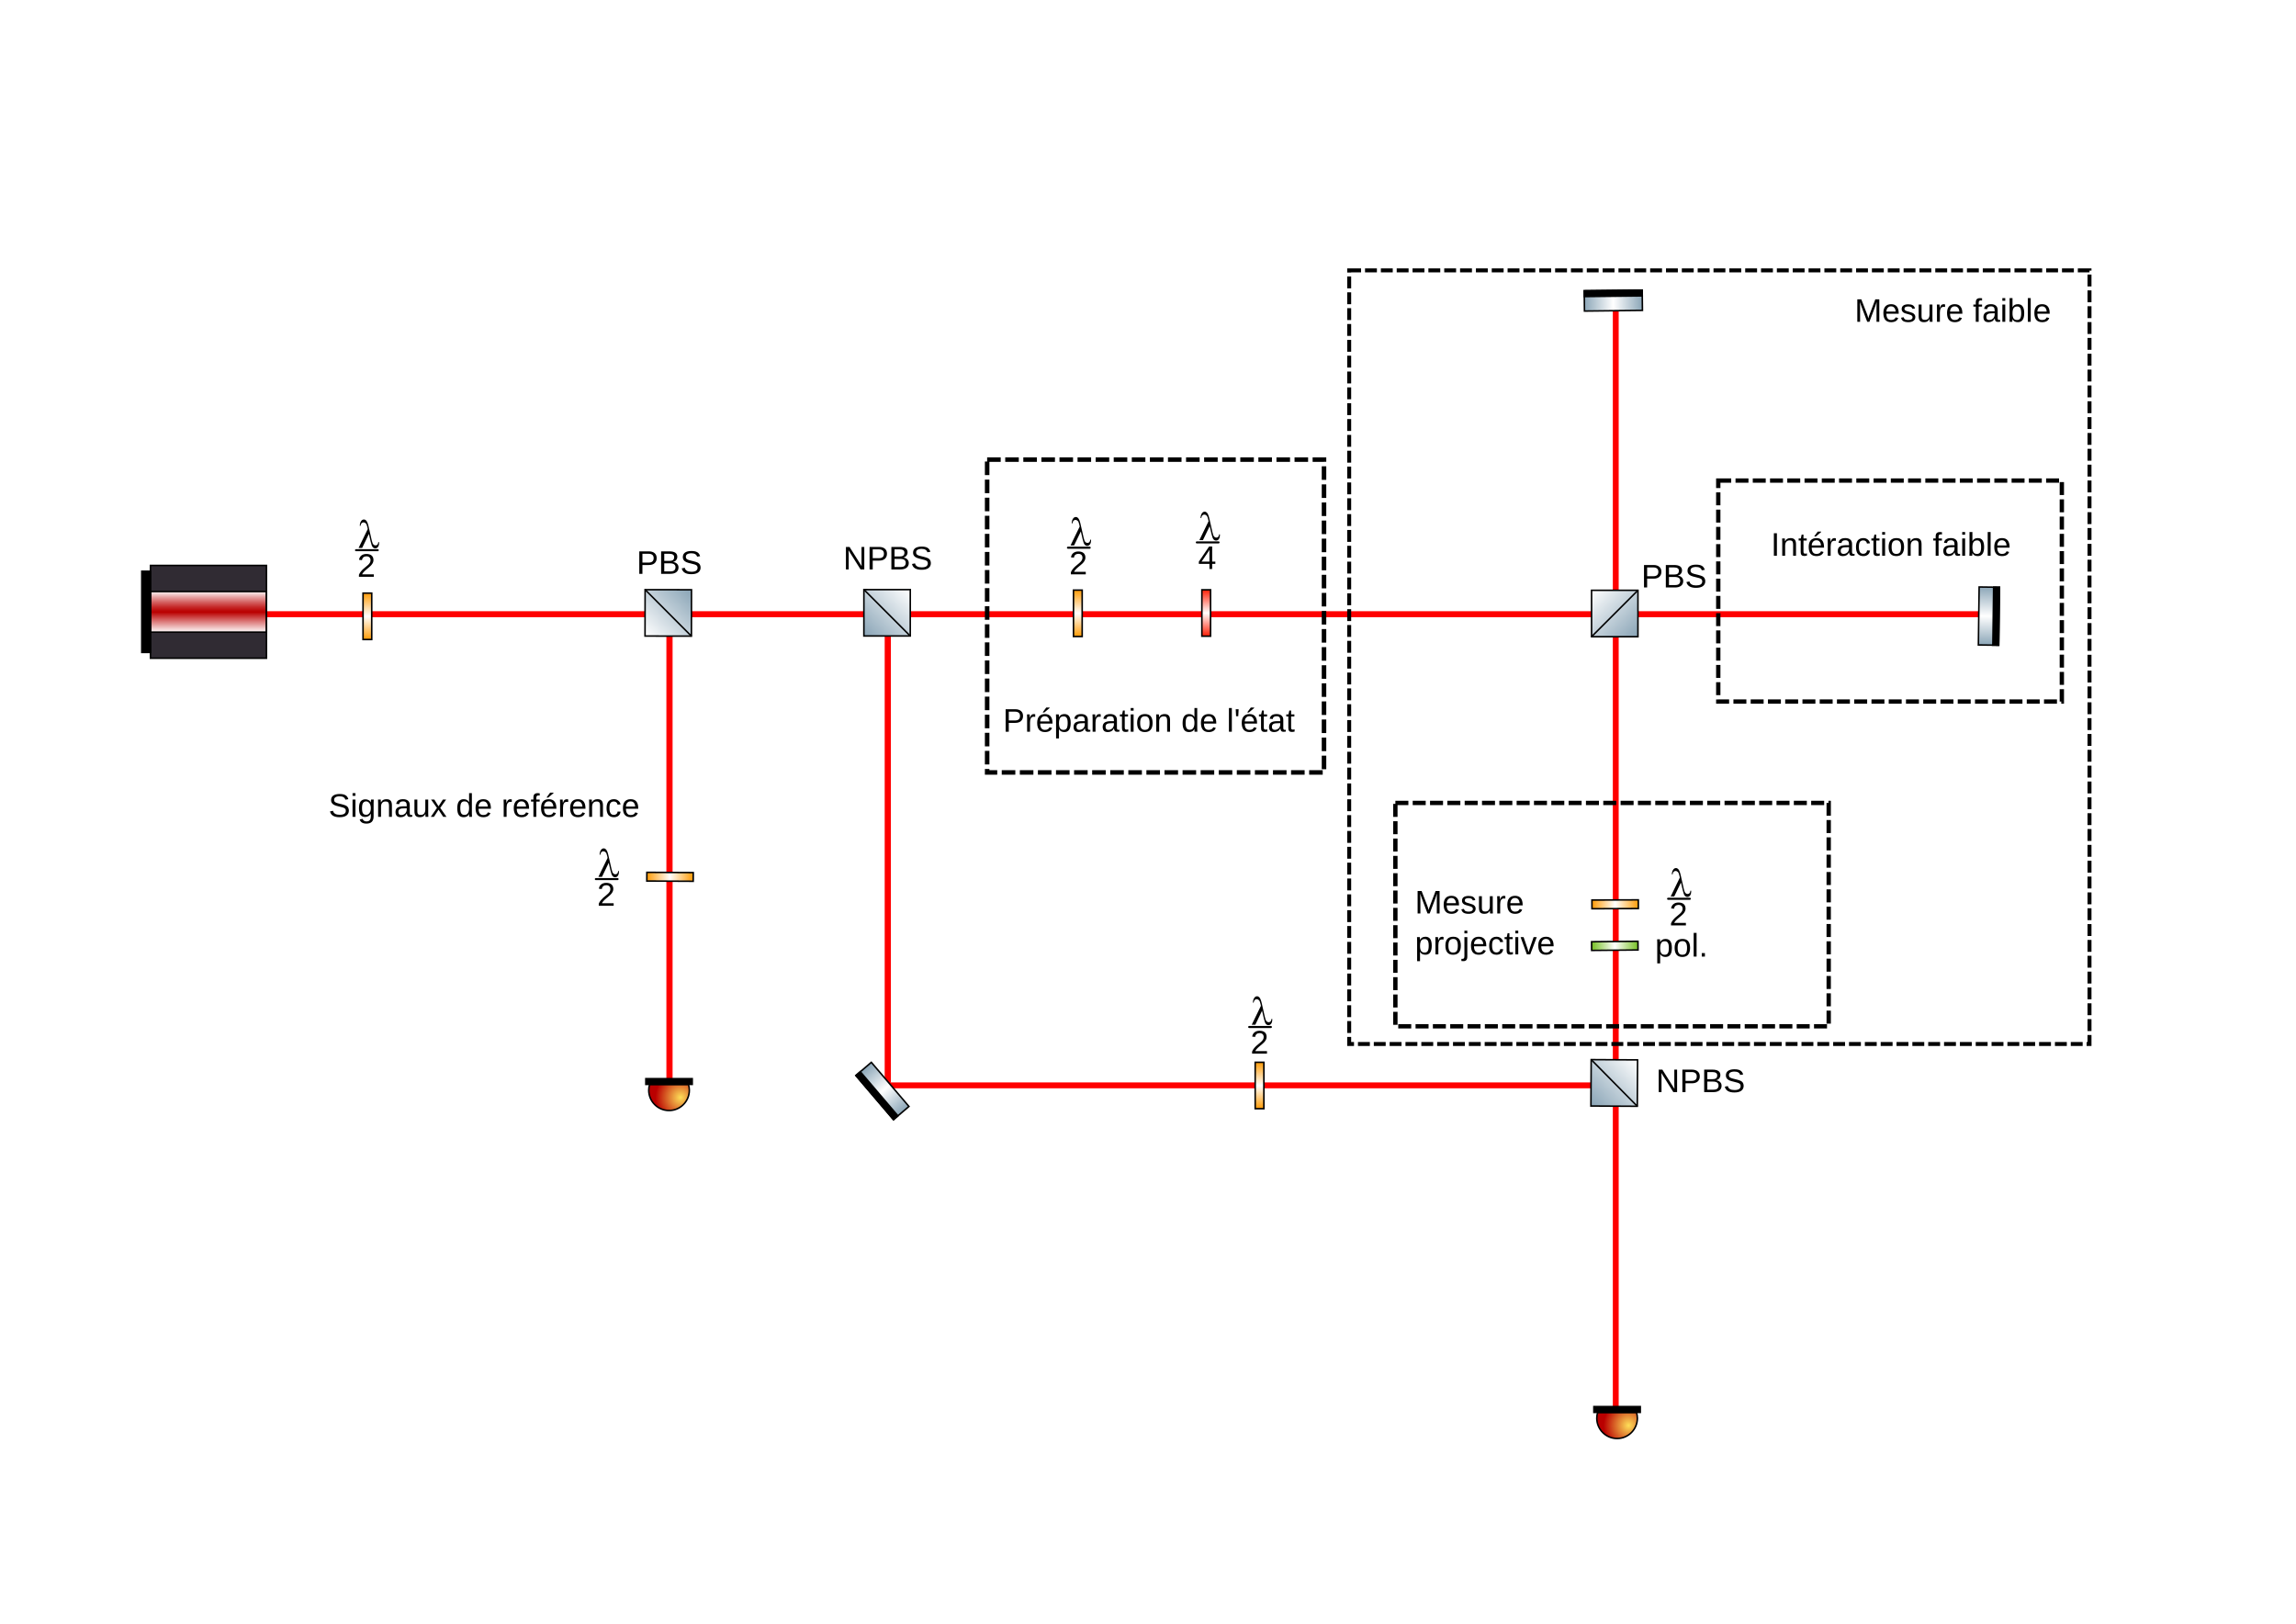
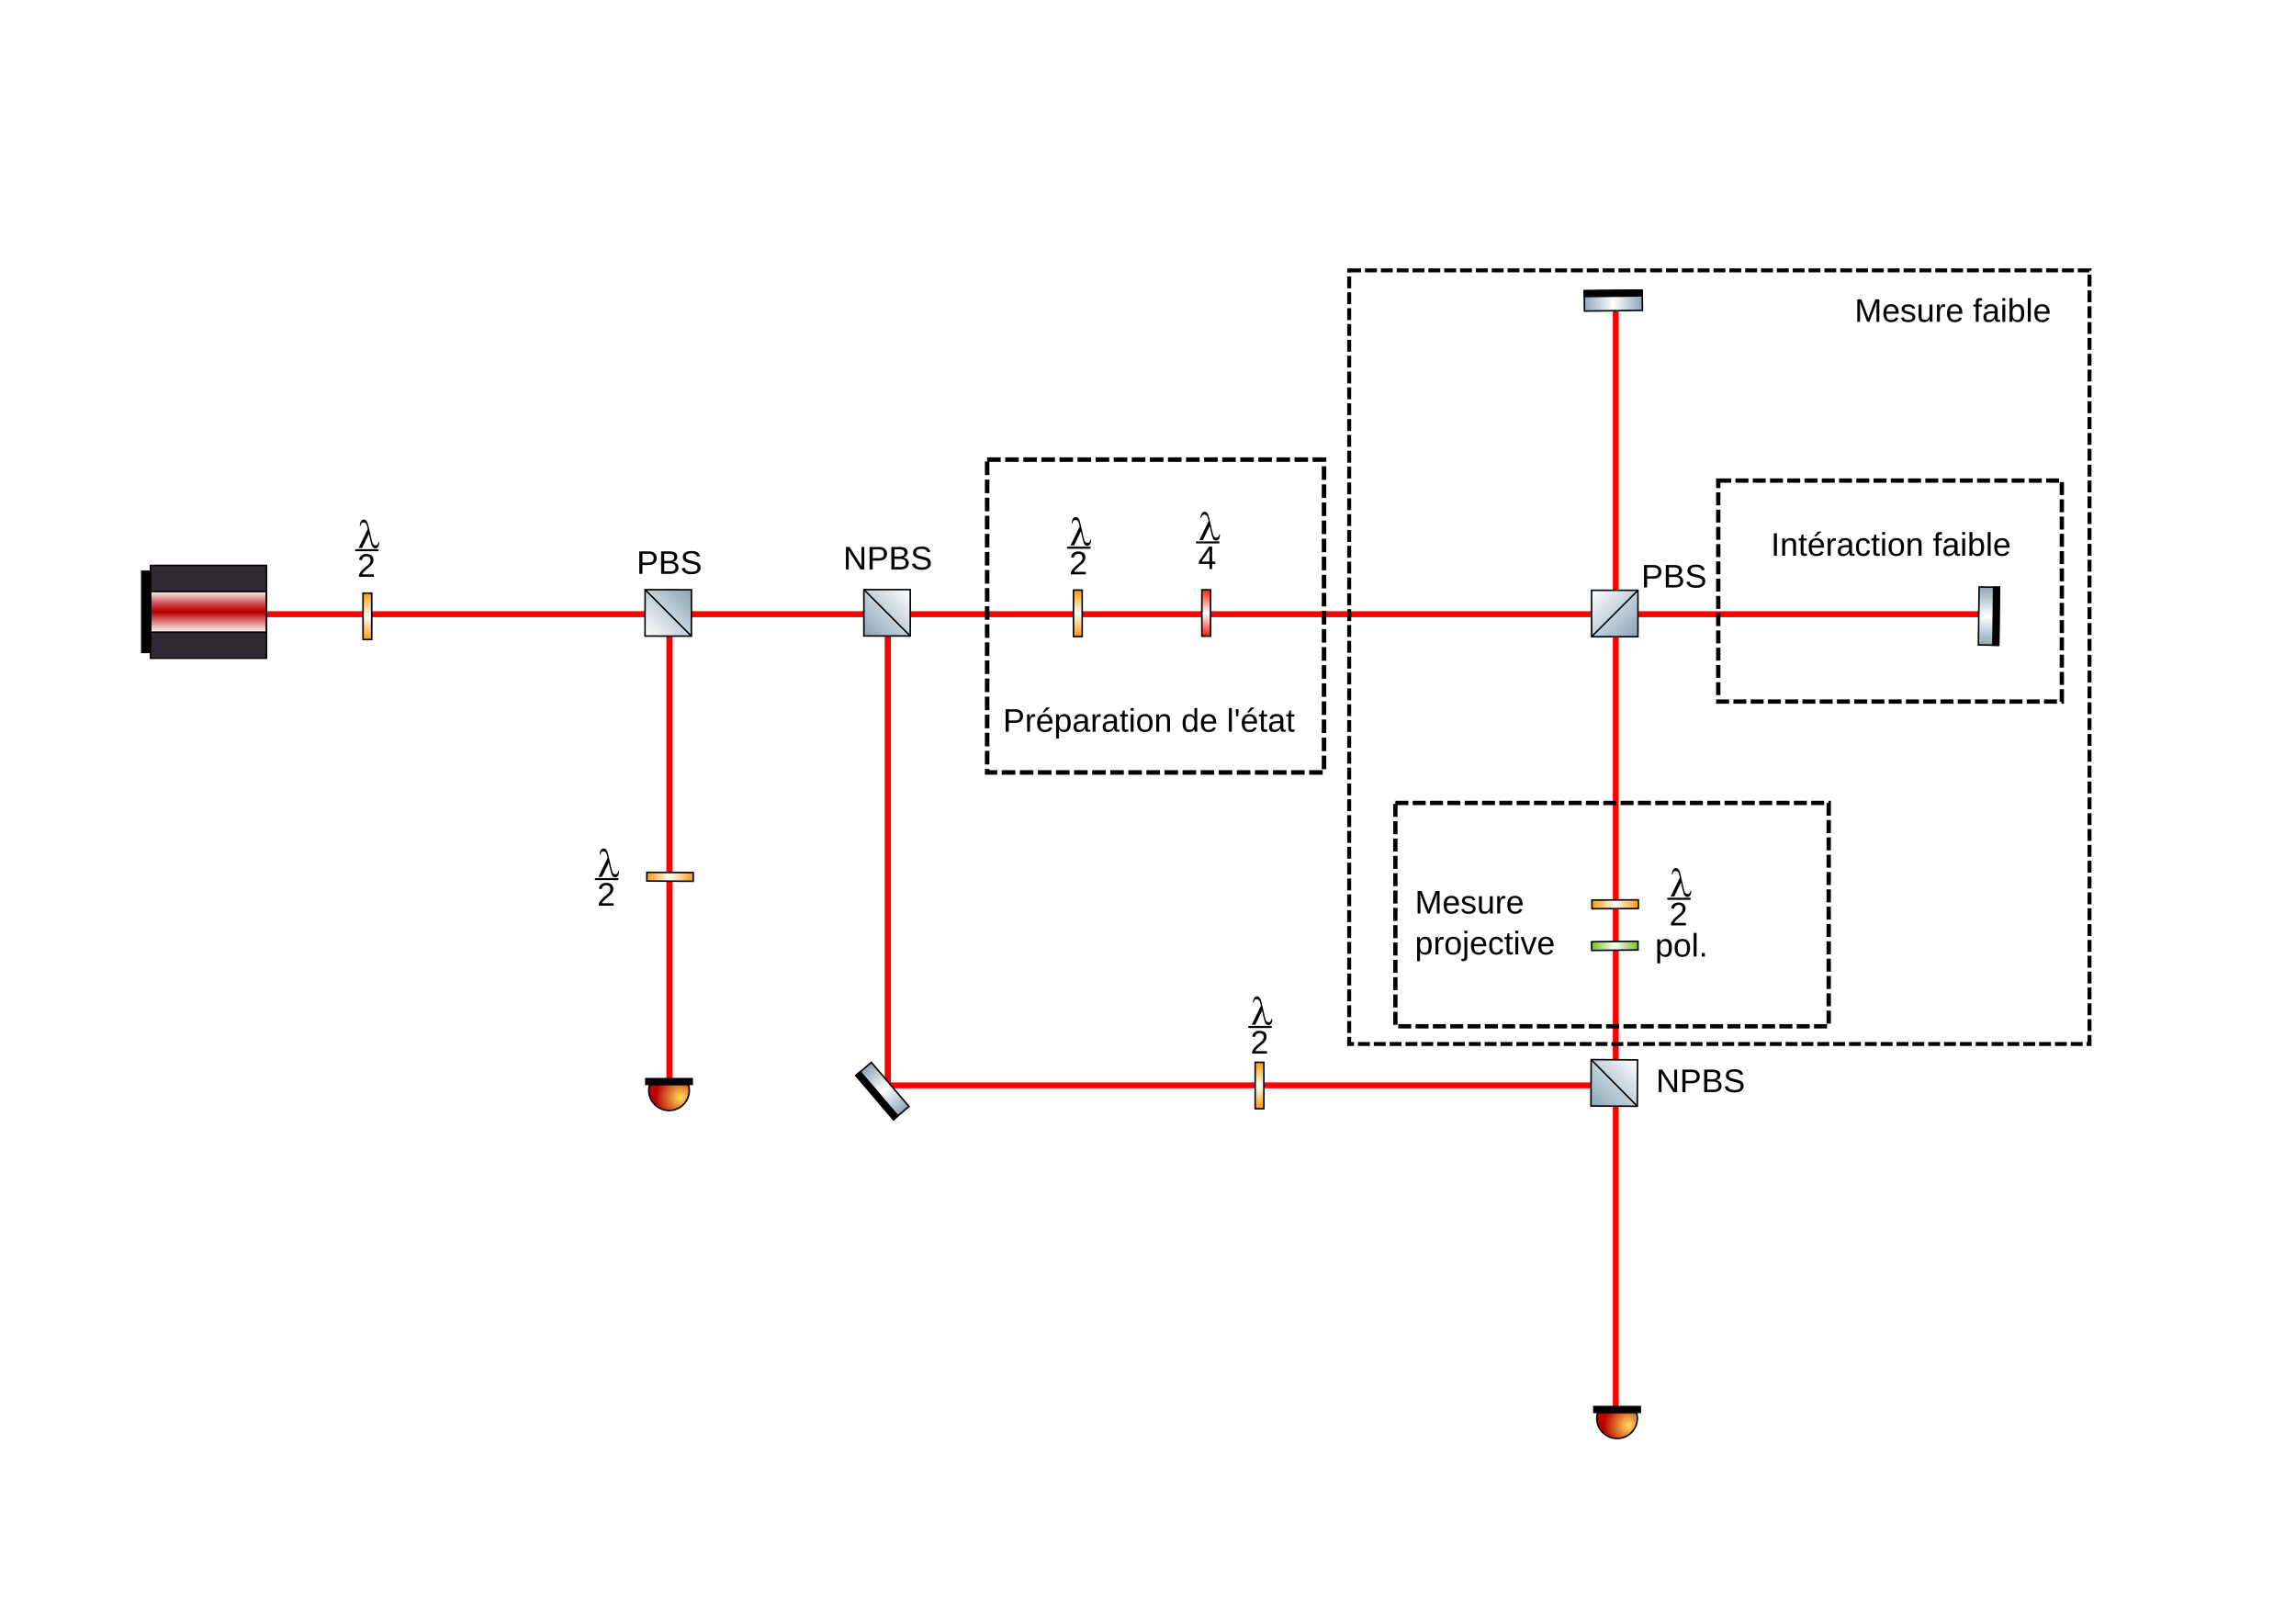
<svg xmlns="http://www.w3.org/2000/svg" xmlns:xlink="http://www.w3.org/1999/xlink" width="297mm" height="210mm" viewBox="0 0 297 210" version="1.1" id="svg1">
  <defs id="defs1">
    <linearGradient xlink:href="#linearGradient5726" id="linearGradient7432" gradientUnits="userSpaceOnUse" gradientTransform="matrix(0.8,0,0,0.8,-34.8284,-61.1108)" x1="43.535" y1="118.073" x2="43.535" y2="92.333" />
    <linearGradient y2="13.131" x2="28.722" y1="32.973" x1="28.722" gradientUnits="userSpaceOnUse" id="linearGradient5726">
      <stop id="stop5690" style="stop-color:#FFFFFF" offset="0" />
      <stop id="stop5692" style="stop-color:#FEFCFC" offset="0.005" />
      <stop id="stop5694" style="stop-color:#E6A4A4" offset="0.15" />
      <stop id="stop5696" style="stop-color:#D35E5E" offset="0.277" />
      <stop id="stop5698" style="stop-color:#C62B2B" offset="0.382" />
      <stop id="stop5700" style="stop-color:#BD0C0C" offset="0.462" />
      <stop id="stop5702" style="stop-color:#BA0000" offset="0.506" />
      <stop id="stop5704" style="stop-color:#D86E6E" offset="0.708" />
      <stop id="stop5706" style="stop-color:#F4D6D6" offset="0.91" />
      <stop id="stop5708" style="stop-color:#FFFFFF" offset="1" />
    </linearGradient>
    <linearGradient xlink:href="#linearGradient4118" id="linearGradient7592" gradientUnits="userSpaceOnUse" gradientTransform="matrix(0.8,0,0,0.8,-34.8284,-61.1108)" x1="43.535" y1="105.674" x2="43.535" y2="76.388" />
    <linearGradient gradientTransform="matrix(0.35,0,0,1,-119.1455,-14.3086)" y2="14.684" x2="347.558" y1="37.361" x1="347.558" gradientUnits="userSpaceOnUse" id="linearGradient4118">
      <stop id="stop4103" style="stop-color:#FF9900" offset="0.006" />
      <stop id="stop4105" style="stop-color:#FFFFFF" offset="0.5" />
      <stop id="stop4107" style="stop-color:#FF9900" offset="1" />
    </linearGradient>
    <linearGradient xlink:href="#linearGradient4118" id="linearGradient2" gradientUnits="userSpaceOnUse" gradientTransform="matrix(0.8,0,0,0.8,-34.8284,-61.1108)" x1="43.535" y1="105.674" x2="43.535" y2="76.388" />
    <linearGradient xlink:href="#XMLID_2_" id="linearGradient7448" gradientUnits="userSpaceOnUse" gradientTransform="matrix(0.8,0,0,0.8,-34.8284,-61.1108)" x1="44.004" y1="105.202" x2="72.35" y2="76.856" />
    <linearGradient gradientTransform="matrix(0.8,0,0,0.8,-34.8284,-61.1108)" y2="76.856" x2="72.35" y1="105.202" x1="44.004" gradientUnits="userSpaceOnUse" id="XMLID_2_">
      <stop id="stop3163" style="stop-color:#FFFFFF" offset="0" />
      <stop id="stop3165" style="stop-color:#89A4B6" offset="1" />
    </linearGradient>
    <linearGradient xlink:href="#linearGradient3818" id="linearGradient7474" gradientUnits="userSpaceOnUse" gradientTransform="matrix(0.8,0,0,0.8,-34.8284,-61.1108)" x1="43.535" y1="112.758" x2="43.535" y2="76.388" />
    <linearGradient gradientTransform="matrix(0.35,0,0,1,-117.1952,-14.3086)" y2="14.683" x2="350.087" y1="43.03" x1="350.087" gradientUnits="userSpaceOnUse" id="linearGradient3818">
      <stop id="stop3800" style="stop-color:#89A4B6" offset="0.006" />
      <stop id="stop3802" style="stop-color:#FFFFFF" offset="0.5" />
      <stop id="stop3804" style="stop-color:#89A4B6" offset="1" />
    </linearGradient>
    <linearGradient xlink:href="#linearGradient3818" id="linearGradient7474-3" gradientUnits="userSpaceOnUse" gradientTransform="matrix(0.8,0,0,0.8,-34.8284,-61.1108)" x1="43.535" y1="112.758" x2="43.535" y2="76.388" />
    <linearGradient xlink:href="#linearGradient4089" id="linearGradient7606" gradientUnits="userSpaceOnUse" gradientTransform="matrix(0.8,0,0,0.8,-34.8284,-61.1108)" x1="43.535" y1="105.674" x2="43.535" y2="76.388" />
    <linearGradient y2="0.375" x2="2.501" y1="23.053" x1="2.501" gradientUnits="userSpaceOnUse" id="linearGradient4089">
      <stop id="stop4074" style="stop-color:#FF1A00" offset="0.006" />
      <stop id="stop4076" style="stop-color:#FFFFFF" offset="0.5" />
      <stop id="stop4078" style="stop-color:#FF1A00" offset="1" />
    </linearGradient>
    <radialGradient xlink:href="#radialGradient5264" id="radialGradient7546" gradientUnits="userSpaceOnUse" gradientTransform="matrix(2.712285,-4.933168e-8,1.318884e-7,2.65854,-16.41568,-15.83199)" cx="9.587" cy="8.245" fx="9.587" fy="8.245" r="6.753" />
    <radialGradient gradientUnits="userSpaceOnUse" fy="7.461" fx="8.879" r="17.067" cy="7.461" cx="8.879" id="radialGradient5264">
      <stop id="stop5248" style="stop-color:#FEDE58" offset="0" />
      <stop id="stop5250" style="stop-color:#BA0000" offset="0.685" />
    </radialGradient>
    <linearGradient xlink:href="#linearGradient4060" id="linearGradient4066" gradientUnits="userSpaceOnUse" gradientTransform="matrix(0.8,0,0,0.8,-34.8284,-61.1108)" x1="43.535" y1="105.674" x2="43.535" y2="76.388" />
    <linearGradient y2="0.375" x2="2.5" y1="23.053" x1="2.5" gradientUnits="userSpaceOnUse" id="linearGradient4060">
      <stop id="stop4045" style="stop-color:#73BE1E" offset="0.006" />
      <stop id="stop4047" style="stop-color:#FFFFFF" offset="0.5" />
      <stop id="stop4049" style="stop-color:#73BE1E" offset="1" />
    </linearGradient>
    <linearGradient xlink:href="#linearGradient4118" id="linearGradient7" gradientUnits="userSpaceOnUse" gradientTransform="matrix(0.8,0,0,0.8,-34.8284,-61.1108)" x1="43.535" y1="105.674" x2="43.535" y2="76.388" />
    <linearGradient xlink:href="#XMLID_2_" id="linearGradient14" gradientUnits="userSpaceOnUse" gradientTransform="matrix(0.8,0,0,0.8,-34.8284,-61.1108)" x1="44.004" y1="105.202" x2="72.35" y2="76.856" />
    <radialGradient xlink:href="#radialGradient5264-5" id="radialGradient7546-1" gradientUnits="userSpaceOnUse" gradientTransform="matrix(2.712285,-4.933168e-8,1.318884e-7,2.65854,-16.41568,-15.83199)" cx="9.587" cy="8.245" fx="9.587" fy="8.245" r="6.753" />
    <radialGradient gradientUnits="userSpaceOnUse" fy="7.461" fx="8.879" r="17.067" cy="7.461" cx="8.879" id="radialGradient5264-5">
      <stop id="stop5248-9" style="stop-color:#FEDE58" offset="0" />
      <stop id="stop5250-8" style="stop-color:#BA0000" offset="0.685" />
    </radialGradient>
    <linearGradient xlink:href="#linearGradient4118" id="linearGradient16" gradientUnits="userSpaceOnUse" gradientTransform="matrix(0.8,0,0,0.8,-34.8284,-61.1108)" x1="43.535" y1="105.674" x2="43.535" y2="76.388" />
    <linearGradient xlink:href="#XMLID_2_" id="linearGradient5" gradientUnits="userSpaceOnUse" gradientTransform="matrix(0.8,0,0,0.8,-34.8284,-61.1108)" x1="44.004" y1="105.202" x2="72.35" y2="76.856" />
    <linearGradient xlink:href="#linearGradient3818" id="linearGradient9" gradientUnits="userSpaceOnUse" gradientTransform="matrix(0.8,0,0,0.8,-34.8284,-61.1108)" x1="43.535" y1="112.758" x2="43.535" y2="76.388" />
    <linearGradient xlink:href="#XMLID_2_" id="linearGradient11" gradientUnits="userSpaceOnUse" gradientTransform="matrix(0.8,0,0,0.8,-34.8284,-61.1108)" x1="44.004" y1="105.202" x2="72.35" y2="76.856" />
    <linearGradient xlink:href="#linearGradient4118" id="linearGradient17" gradientUnits="userSpaceOnUse" gradientTransform="matrix(0.8,0,0,0.8,-34.8284,-61.1108)" x1="43.535" y1="105.674" x2="43.535" y2="76.388" />
  </defs>
  <g id="layer1">
    <path style="display:inline;fill:none;stroke:#ff0000;stroke-width:0.77;stroke-linecap:round;stroke-linejoin:miter;stroke-miterlimit:4;stroke-dasharray:none;stroke-opacity:1;enable-background:new" d="M 30.872,79.438 H 256.076" id="path7450" />
    <path style="display:inline;fill:none;stroke:#ff0000;stroke-width:0.764;stroke-linecap:round;stroke-linejoin:miter;stroke-miterlimit:4;stroke-dasharray:none;stroke-opacity:1;enable-background:new" d="m 113.871,140.374 h 94.518" id="path7450-2" />
    <path style="display:inline;fill:none;stroke:#ff0000;stroke-width:0.758;stroke-linecap:round;stroke-linejoin:miter;stroke-miterlimit:4;stroke-dasharray:none;stroke-opacity:1;enable-background:new" d="M 209.007,39.787 V 183.002" id="path7454" />
    <path style="display:inline;fill:none;stroke:#ff0000;stroke-width:0.801;stroke-linecap:round;stroke-linejoin:miter;stroke-miterlimit:4;stroke-dasharray:none;stroke-opacity:1;enable-background:new" d="m 86.602,77.986 v 62.409" id="path7454-9" />
    <path style="display:inline;fill:none;stroke:#ff0000;stroke-width:0.801;stroke-linecap:round;stroke-linejoin:miter;stroke-miterlimit:4;stroke-dasharray:none;stroke-opacity:1;enable-background:new" d="m 114.84,77.45 v 62.409" id="path7454-9-2" />
    <g style="display:inline;enable-background:new" id="g7396" transform="matrix(-0.2645833,0,0,-0.2645833,34.56624,85.23047)">
      <g id="g7398">
        <rect id="rect7400" height="12.756" width="56.693" y="0.375" x="0.375" style="fill:#302b33" />
        <rect id="rect7402" height="12.756" width="56.693" y="32.973" x="0.375" style="fill:#302b33" />
        <linearGradient y2="13.131" x2="28.722" y1="32.973" x1="28.722" gradientUnits="userSpaceOnUse" id="linearGradient7404">
          <stop id="stop7406" style="stop-color:#FFFFFF" offset="0" />
          <stop id="stop7408" style="stop-color:#FEFCFC" offset="0.005" />
          <stop id="stop7410" style="stop-color:#E6A4A4" offset="0.15" />
          <stop id="stop7412" style="stop-color:#D35E5E" offset="0.277" />
          <stop id="stop7414" style="stop-color:#C62B2B" offset="0.382" />
          <stop id="stop7416" style="stop-color:#BD0C0C" offset="0.462" />
          <stop id="stop7418" style="stop-color:#BA0000" offset="0.506" />
          <stop id="stop7420" style="stop-color:#D86E6E" offset="0.708" />
          <stop id="stop7422" style="stop-color:#F4D6D6" offset="0.91" />
          <stop id="stop7424" style="stop-color:#FFFFFF" offset="1" />
        </linearGradient>
        <rect id="rect7426" height="19.842" width="56.693" y="13.131" x="0.375" style="fill:url(#linearGradient7432);fill-opacity:1;stroke:#000000;stroke-width:0.75" />
        <rect id="rect7428" height="39.686" width="4.252" y="3.209" x="57.068" style="stroke:#000000;stroke-width:0.75" />
        <rect id="rect7430" height="45.354" width="56.693" y="0.375" x="0.375" style="fill:none;stroke:#000000;stroke-width:0.75" />
      </g>
    </g>
    <g style="display:inline;enable-background:new" id="g7580" transform="matrix(0.2645833,0,0,0.2645833,46.86148,76.61095)">
      <linearGradient gradientTransform="matrix(0.35,0,0,1,-119.1455,-14.3086)" y2="14.684" x2="347.558" y1="37.361" x1="347.558" gradientUnits="userSpaceOnUse" id="linearGradient7582">
        <stop id="stop7584" style="stop-color:#FF9900" offset="0.006" />
        <stop id="stop7586" style="stop-color:#FFFFFF" offset="0.5" />
        <stop id="stop7588" style="stop-color:#FF9900" offset="1" />
      </linearGradient>
      <rect id="rect7590" height="22.678" width="4.25" y="0.375" x="0.375" style="fill:url(#linearGradient7592);fill-opacity:1;stroke:#000000;stroke-width:0.75" />
    </g>
    <g style="display:inline;enable-background:new" id="g7580-9" transform="matrix(0.2645833,0,0,0.2645833,138.7622,76.22181)">
      <linearGradient gradientTransform="matrix(0.35,0,0,1,-119.1455,-14.3086)" y2="14.684" x2="347.558" y1="37.361" x1="347.558" gradientUnits="userSpaceOnUse" id="linearGradient1">
        <stop id="stop7584-7" style="stop-color:#FF9900" offset="0.006" />
        <stop id="stop7586-0" style="stop-color:#FFFFFF" offset="0.5" />
        <stop id="stop7588-3" style="stop-color:#FF9900" offset="1" />
      </linearGradient>
      <rect id="rect7590-9" height="22.678" width="4.25" y="0.375" x="0.375" style="fill:url(#linearGradient2);fill-opacity:1;stroke:#000000;stroke-width:0.75" />
    </g>
    <g style="display:inline;enable-background:new" id="g7434" transform="matrix(0,0.2645833,-0.2645833,0,211.9764,76.24726)">
      <g id="g7436">
        <linearGradient gradientTransform="matrix(0.8,0,0,0.8,-34.8284,-61.1108)" y2="76.856" x2="72.35" y1="105.202" x1="44.004" gradientUnits="userSpaceOnUse" id="linearGradient7438">
          <stop id="stop7440" style="stop-color:#FFFFFF" offset="0" />
          <stop id="stop7442" style="stop-color:#89A4B6" offset="1" />
        </linearGradient>
        <rect id="rect7444" height="22.677" width="22.677" y="0.375" x="0.375" style="fill:url(#linearGradient7448);stroke:#000000;stroke-width:0.75" />
        <line id="line7446" y2="23.052" x2="23.052" y1="0.375" x1="0.375" style="fill:none;stroke:#000000;stroke-width:0.75" />
      </g>
    </g>
    <g style="display:inline;enable-background:new" id="g7458" transform="matrix(-0.00305813,-0.2645657,0.2645657,-0.00305813,204.8611,40.33138)">
      <g id="g7460">
        <linearGradient gradientTransform="matrix(0.35,0,0,1,-117.1952,-14.3086)" y2="14.683" x2="350.087" y1="43.03" x1="350.087" gradientUnits="userSpaceOnUse" id="linearGradient7462">
          <stop id="stop7464" style="stop-color:#89A4B6" offset="0.006" />
          <stop id="stop7466" style="stop-color:#FFFFFF" offset="0.5" />
          <stop id="stop7468" style="stop-color:#89A4B6" offset="1" />
        </linearGradient>
        <rect id="rect7470" height="28.346" width="9.921" y="0.375" x="0.375" style="fill:url(#linearGradient7474);fill-opacity:1;stroke:#000000;stroke-width:0.75" />
        <rect id="rect7472" height="28.346" width="2.836" y="0.375" x="7.46" style="stroke:#000000;stroke-width:0.75" />
      </g>
    </g>
    <g style="display:inline;enable-background:new" id="g7458-7" transform="matrix(0.2645609,0.00344531,-0.00344531,0.2645609,255.9141,75.81518)">
      <g id="g7460-2">
        <linearGradient gradientTransform="matrix(0.35,0,0,1,-117.1952,-14.3086)" y2="14.683" x2="350.087" y1="43.03" x1="350.087" gradientUnits="userSpaceOnUse" id="linearGradient3">
          <stop id="stop7464-3" style="stop-color:#89A4B6" offset="0.006" />
          <stop id="stop7466-6" style="stop-color:#FFFFFF" offset="0.5" />
          <stop id="stop7468-5" style="stop-color:#89A4B6" offset="1" />
        </linearGradient>
        <rect id="rect7470-5" height="28.346" width="9.921" y="0.375" x="0.375" style="fill:url(#linearGradient7474-3);fill-opacity:1;stroke:#000000;stroke-width:0.75" />
        <rect id="rect7472-8" height="28.346" width="2.836" y="0.375" x="7.46" style="stroke:#000000;stroke-width:0.75" />
      </g>
    </g>
    <g style="display:inline;enable-background:new" id="g7594" transform="matrix(0.2645833,0,0,0.2645833,155.3693,76.18108)">
      <linearGradient y2="0.375" x2="2.501" y1="23.053" x1="2.501" gradientUnits="userSpaceOnUse" id="linearGradient7596">
        <stop id="stop7598" style="stop-color:#FF1A00" offset="0.006" />
        <stop id="stop7600" style="stop-color:#FFFFFF" offset="0.5" />
        <stop id="stop7602" style="stop-color:#FF1A00" offset="1" />
      </linearGradient>
      <rect id="rect7604" height="22.678" width="4.252" y="0.375" x="0.375" style="fill:url(#linearGradient7606);fill-opacity:1;stroke:#000000;stroke-width:0.75" />
    </g>
    <g style="display:inline;enable-background:new" id="g7532" transform="matrix(0,0.2645833,-0.2645833,0,212.2772,181.823)">
      <g id="g7534">
        <radialGradient gradientUnits="userSpaceOnUse" fy="7.461" fx="8.879" r="17.067" cy="7.461" cx="8.879" id="radialGradient7536">
          <stop id="stop7538" style="stop-color:#FEDE58" offset="0" />
          <stop id="stop7540" style="stop-color:#BA0000" offset="0.685" />
        </radialGradient>
        <path id="path7542" d="m 6.044,1.792 c -0.986,0 -1.936,0.148 -2.835,0.417 v 19.01 c 0.899,0.268 1.849,0.416 2.835,0.416 5.479,0 9.921,-4.441 9.921,-9.921 0,-5.48 -4.442,-9.922 -9.921,-9.922 z" style="fill:url(#radialGradient7546);fill-opacity:1;stroke:#000000;stroke-width:0.75" />
        <rect id="rect7544" height="22.678" width="2.835" y="0.375" x="0.375" style="stroke:#000000;stroke-width:0.75" />
      </g>
    </g>
    <g style="display:inline;enable-background:new" id="g7532-0" transform="matrix(0,0.2645833,-0.2645833,0,89.64272,139.4048)">
      <g id="g7534-9">
        <radialGradient gradientUnits="userSpaceOnUse" fy="7.461" fx="8.879" r="17.067" cy="7.461" cx="8.879" id="radialGradient7536-0">
          <stop id="stop7538-7" style="stop-color:#FEDE58" offset="0" />
          <stop id="stop7540-6" style="stop-color:#BA0000" offset="0.685" />
        </radialGradient>
        <path id="path7542-8" d="m 6.044,1.792 c -0.986,0 -1.936,0.148 -2.835,0.417 v 19.01 c 0.899,0.268 1.849,0.416 2.835,0.416 5.479,0 9.921,-4.441 9.921,-9.921 0,-5.48 -4.442,-9.922 -9.921,-9.922 z" style="fill:url(#radialGradient7546-1);fill-opacity:1;stroke:#000000;stroke-width:0.75" />
        <rect id="rect7544-3" height="22.678" width="2.835" y="0.375" x="0.375" style="stroke:#000000;stroke-width:0.75" />
      </g>
    </g>
    <rect style="fill:none;fill-opacity:1;stroke:#000000;stroke-width:0.512;stroke-dasharray:1.537, 0.512;stroke-dashoffset:0;stroke-opacity:1" id="rect3" width="95.764" height="100.054" x="174.524" y="34.969" />
    <rect style="fill:none;fill-opacity:1;stroke:#000000;stroke-width:0.558;stroke-dasharray:1.674, 0.558;stroke-dashoffset:0;stroke-opacity:1" id="rect3-0" width="44.443" height="28.581" x="222.267" y="62.153" />
    <rect style="fill:none;fill-opacity:1;stroke:#000000;stroke-width:0.585;stroke-dasharray:1.754, 0.585;stroke-dashoffset:0;stroke-opacity:1" id="rect6" width="43.575" height="40.461" x="127.693" y="59.442" />
    <rect style="fill:none;fill-opacity:1;stroke:#000000;stroke-width:0.56;stroke-dasharray:1.681, 0.56;stroke-dashoffset:0;stroke-opacity:1" id="rect6-4" width="56.052" height="28.888" x="180.5" y="103.846" />
    <g style="display:inline;enable-background:new" id="g4058" transform="matrix(0.00257531,0.2645708,-0.2645708,0.00257531,211.977,121.6392)">
      <linearGradient y2="0.375" x2="2.5" y1="23.053" x1="2.5" gradientUnits="userSpaceOnUse" id="linearGradient3-2">
        <stop id="stop1" style="stop-color:#73BE1E" offset="0.006" />
        <stop id="stop2" style="stop-color:#FFFFFF" offset="0.5" />
        <stop id="stop3" style="stop-color:#73BE1E" offset="1" />
      </linearGradient>
      <rect id="rect4051" height="22.678" width="4.25" y="0.375" x="0.375" style="fill:url(#linearGradient4066);fill-opacity:1;stroke:#000000;stroke-width:0.75" />
    </g>
    <g style="display:inline;enable-background:new" id="g7580-9-8" transform="matrix(0.00117144,0.2645807,-0.2645807,0.00117144,212.0219,116.2811)">
      <linearGradient gradientTransform="matrix(0.35,0,0,1,-119.1455,-14.3086)" y2="14.684" x2="347.558" y1="37.361" x1="347.558" gradientUnits="userSpaceOnUse" id="linearGradient6">
        <stop id="stop7584-7-8" style="stop-color:#FF9900" offset="0.006" />
        <stop id="stop7586-0-3" style="stop-color:#FFFFFF" offset="0.5" />
        <stop id="stop7588-3-8" style="stop-color:#FF9900" offset="1" />
      </linearGradient>
      <rect id="rect7590-9-1" height="22.678" width="4.25" y="0.375" x="0.375" style="fill:url(#linearGradient7);fill-opacity:1;stroke:#000000;stroke-width:0.75" />
    </g>
    <g style="display:inline;enable-background:new" id="g5881" transform="matrix(0.2645833,0,0,0.2645833,98.56382,-18.72535)">
      <path id="path4081" d="m 218.892,327.965 -3.297,6.839 h -1.741 l 4.481,-9.224 -0.167,-0.861 c -0.195,-0.94 -0.457,-1.576 -0.788,-1.913 -0.331,-0.337 -0.696,-0.504 -1.1,-0.504 -0.366,0 -0.685,0.134 -0.958,0.401 -0.274,0.267 -0.452,0.701 -0.538,1.301 h -0.352 c 0.02,-1.017 0.27,-1.833 0.753,-2.446 0.347,-0.441 0.768,-0.663 1.262,-0.663 0.437,0 0.811,0.174 1.125,0.519 0.469,0.528 0.855,1.461 1.154,2.798 l 1.566,6.887 c 0.235,1.03 0.503,1.7 0.801,2.005 0.294,0.314 0.639,0.469 1.037,0.469 0.379,0 0.69,-0.127 0.935,-0.382 0.245,-0.255 0.389,-0.661 0.436,-1.222 h 0.382 c 0.007,0.17 0.01,0.297 0.01,0.382 0,0.855 -0.212,1.543 -0.636,2.064 -0.319,0.391 -0.736,0.588 -1.252,0.588 -0.456,0 -0.865,-0.192 -1.222,-0.578 -0.357,-0.386 -0.695,-1.269 -1.008,-2.651 l -0.882,-3.807 z" style="display:inline" />
      <text id="text4091" y="348.913" x="213.213" style="font-style:normal;font-variant:normal;font-weight:normal;font-stretch:normal;line-height:0%;font-family:Arial;text-align:start;writing-mode:lr-tb;text-anchor:start;fill:#000000;fill-opacity:1;stroke:none" xml:space="preserve">
        <tspan style="font-style:normal;font-variant:normal;font-weight:normal;font-stretch:normal;font-size:16px;line-height:125%;font-family:Arial;text-align:start;writing-mode:lr-tb;text-anchor:start" y="348.913" x="213.213" id="tspan4093">4</tspan>
      </text>
      <path id="path4910" d="m 212.598,335.906 h 10.63" style="fill:none;stroke:#000000;stroke-width:1px;stroke-linecap:round;stroke-linejoin:miter;stroke-opacity:1" />
    </g>
    <g style="display:inline;enable-background:new" id="g5887" transform="matrix(0.2645833,0,0,0.2645833,81.89507,-18.03763)">
      <path id="path5889" d="m 218.892,327.965 -3.297,6.839 h -1.741 l 4.481,-9.224 -0.167,-0.861 c -0.195,-0.94 -0.457,-1.576 -0.788,-1.913 -0.331,-0.337 -0.696,-0.504 -1.1,-0.504 -0.366,0 -0.685,0.134 -0.958,0.401 -0.274,0.267 -0.452,0.701 -0.538,1.301 h -0.352 c 0.02,-1.017 0.27,-1.833 0.753,-2.446 0.347,-0.441 0.768,-0.663 1.262,-0.663 0.437,0 0.811,0.174 1.125,0.519 0.469,0.528 0.855,1.461 1.154,2.798 l 1.566,6.887 c 0.235,1.03 0.503,1.7 0.801,2.005 0.294,0.314 0.639,0.469 1.037,0.469 0.379,0 0.69,-0.127 0.935,-0.382 0.245,-0.255 0.389,-0.661 0.436,-1.222 h 0.382 c 0.007,0.17 0.01,0.297 0.01,0.382 0,0.855 -0.212,1.543 -0.636,2.064 -0.319,0.391 -0.736,0.588 -1.252,0.588 -0.456,0 -0.865,-0.192 -1.222,-0.578 -0.357,-0.386 -0.695,-1.269 -1.008,-2.651 l -0.882,-3.807 z" style="display:inline" />
      <text id="text5891" y="348.913" x="213.213" style="font-style:normal;font-variant:normal;font-weight:normal;font-stretch:normal;line-height:0%;font-family:Arial;text-align:start;writing-mode:lr-tb;text-anchor:start;fill:#000000;fill-opacity:1;stroke:none" xml:space="preserve">
        <tspan style="font-style:normal;font-variant:normal;font-weight:normal;font-stretch:normal;font-size:16px;line-height:125%;font-family:Arial;text-align:start;writing-mode:lr-tb;text-anchor:start" y="348.913" x="213.213" id="tspan5893">2</tspan>
      </text>
      <path id="path5895" d="m 212.598,335.906 h 10.63" style="fill:none;stroke:#000000;stroke-width:1px;stroke-linecap:round;stroke-linejoin:miter;stroke-opacity:1" />
    </g>
    <g style="display:inline;enable-background:new" id="g5887-5" transform="matrix(0.2645833,0,0,0.2645833,-10.19777,-17.71575)">
      <path id="path5889-5" d="m 218.892,327.965 -3.297,6.839 h -1.741 l 4.481,-9.224 -0.167,-0.861 c -0.195,-0.94 -0.457,-1.576 -0.788,-1.913 -0.331,-0.337 -0.696,-0.504 -1.1,-0.504 -0.366,0 -0.685,0.134 -0.958,0.401 -0.274,0.267 -0.452,0.701 -0.538,1.301 h -0.352 c 0.02,-1.017 0.27,-1.833 0.753,-2.446 0.347,-0.441 0.768,-0.663 1.262,-0.663 0.437,0 0.811,0.174 1.125,0.519 0.469,0.528 0.855,1.461 1.154,2.798 l 1.566,6.887 c 0.235,1.03 0.503,1.7 0.801,2.005 0.294,0.314 0.639,0.469 1.037,0.469 0.379,0 0.69,-0.127 0.935,-0.382 0.245,-0.255 0.389,-0.661 0.436,-1.222 h 0.382 c 0.007,0.17 0.01,0.297 0.01,0.382 0,0.855 -0.212,1.543 -0.636,2.064 -0.319,0.391 -0.736,0.588 -1.252,0.588 -0.456,0 -0.865,-0.192 -1.222,-0.578 -0.357,-0.386 -0.695,-1.269 -1.008,-2.651 l -0.882,-3.807 z" style="display:inline" />
      <text id="text5891-4" y="348.913" x="213.213" style="font-style:normal;font-variant:normal;font-weight:normal;font-stretch:normal;line-height:0%;font-family:Arial;text-align:start;writing-mode:lr-tb;text-anchor:start;fill:#000000;fill-opacity:1;stroke:none" xml:space="preserve">
        <tspan style="font-style:normal;font-variant:normal;font-weight:normal;font-stretch:normal;font-size:16px;line-height:125%;font-family:Arial;text-align:start;writing-mode:lr-tb;text-anchor:start" y="348.913" x="213.213" id="tspan5893-1">2</tspan>
      </text>
      <path id="path5895-8" d="m 212.598,335.906 h 10.63" style="fill:none;stroke:#000000;stroke-width:1px;stroke-linecap:round;stroke-linejoin:miter;stroke-opacity:1" />
    </g>
    <g style="display:inline;enable-background:new" id="g5887-2" transform="matrix(0.2645833,0,0,0.2645833,159.526,27.36662)">
      <path id="path5889-2" d="m 218.892,327.965 -3.297,6.839 h -1.741 l 4.481,-9.224 -0.167,-0.861 c -0.195,-0.94 -0.457,-1.576 -0.788,-1.913 -0.331,-0.337 -0.696,-0.504 -1.1,-0.504 -0.366,0 -0.685,0.134 -0.958,0.401 -0.274,0.267 -0.452,0.701 -0.538,1.301 h -0.352 c 0.02,-1.017 0.27,-1.833 0.753,-2.446 0.347,-0.441 0.768,-0.663 1.262,-0.663 0.437,0 0.811,0.174 1.125,0.519 0.469,0.528 0.855,1.461 1.154,2.798 l 1.566,6.887 c 0.235,1.03 0.503,1.7 0.801,2.005 0.294,0.314 0.639,0.469 1.037,0.469 0.379,0 0.69,-0.127 0.935,-0.382 0.245,-0.255 0.389,-0.661 0.436,-1.222 h 0.382 c 0.007,0.17 0.01,0.297 0.01,0.382 0,0.855 -0.212,1.543 -0.636,2.064 -0.319,0.391 -0.736,0.588 -1.252,0.588 -0.456,0 -0.865,-0.192 -1.222,-0.578 -0.357,-0.386 -0.695,-1.269 -1.008,-2.651 l -0.882,-3.807 z" style="display:inline" />
      <text id="text5891-6" y="348.913" x="213.213" style="font-style:normal;font-variant:normal;font-weight:normal;font-stretch:normal;line-height:0%;font-family:Arial;text-align:start;writing-mode:lr-tb;text-anchor:start;fill:#000000;fill-opacity:1;stroke:none" xml:space="preserve">
        <tspan style="font-style:normal;font-variant:normal;font-weight:normal;font-stretch:normal;font-size:16px;line-height:125%;font-family:Arial;text-align:start;writing-mode:lr-tb;text-anchor:start" y="348.913" x="213.213" id="tspan5893-6">2</tspan>
      </text>
      <path id="path5895-7" d="m 212.598,335.906 h 10.63" style="fill:none;stroke:#000000;stroke-width:1px;stroke-linecap:round;stroke-linejoin:miter;stroke-opacity:1" />
    </g>
    <text xml:space="preserve" style="font-style:normal;font-variant:normal;font-weight:normal;font-stretch:normal;font-size:3.175px;line-height:0%;font-family:Arial;text-align:start;writing-mode:lr-tb;text-anchor:start;display:inline;fill:#000000;fill-opacity:1;stroke:none;stroke-width:0.265;enable-background:new" x="212.316" y="75.981" id="text4099">
      <tspan id="tspan4101" x="212.316" y="75.981" style="font-size:4.233px;line-height:1.25;stroke-width:0.265">PBS</tspan>
    </text>
    <text xml:space="preserve" style="font-size:3.175px;fill:none;fill-opacity:1;stroke:#000000;stroke-width:0.619;stroke-dasharray:1.857, 0.619;stroke-dashoffset:0;stroke-opacity:1" x="208.342" y="142.383" id="text7">
      <tspan id="tspan7" style="stroke-width:0.619" x="208.342" y="142.383" />
    </text>
    <text xml:space="preserve" style="font-style:normal;font-variant:normal;font-weight:normal;font-stretch:normal;font-size:3.175px;line-height:0%;font-family:Arial;text-align:start;writing-mode:lr-tb;text-anchor:start;display:inline;fill:#000000;fill-opacity:1;stroke:none;stroke-width:0.265;enable-background:new" x="214.093" y="123.718" id="text4099-2">
      <tspan id="tspan4101-5" x="214.093" y="123.718" style="font-size:4.233px;line-height:1.25;stroke-width:0.265">pol.</tspan>
    </text>
    <text xml:space="preserve" style="font-style:normal;font-variant:normal;font-weight:normal;font-stretch:normal;font-size:3.175px;line-height:0%;font-family:Arial;text-align:start;writing-mode:lr-tb;text-anchor:start;display:inline;fill:#000000;fill-opacity:1;stroke:none;stroke-width:0.265;enable-background:new" x="229.071" y="71.874" id="text4099-2-5">
      <tspan x="229.071" y="71.874" style="font-size:4.233px;line-height:1.25;stroke-width:0.265" id="tspan8">Intéraction faible</tspan>
    </text>
    <text xml:space="preserve" style="font-style:normal;font-variant:normal;font-weight:normal;font-stretch:normal;font-size:3.175px;line-height:0%;font-family:Arial;text-align:start;writing-mode:lr-tb;text-anchor:start;display:inline;fill:#000000;fill-opacity:1;stroke:none;stroke-width:0.265;enable-background:new" x="129.742" y="94.634" id="text4099-2-5-4">
      <tspan x="129.742" y="94.634" style="font-size:4.233px;line-height:1.25;stroke-width:0.265" id="tspan8-5">Préparation de l'état</tspan>
    </text>
    <text xml:space="preserve" style="font-size:3.175px;fill:none;fill-opacity:1;stroke:#000000;stroke-width:0.619;stroke-dasharray:1.857, 0.619;stroke-dashoffset:0;stroke-opacity:1" x="177.278" y="138.913" id="text11">
      <tspan id="tspan11" style="stroke-width:0.619" x="177.278" y="138.913" />
    </text>
    <text xml:space="preserve" style="font-style:normal;font-variant:normal;font-weight:normal;font-stretch:normal;font-size:3.175px;line-height:0%;font-family:Arial;text-align:start;writing-mode:lr-tb;text-anchor:start;display:inline;fill:#000000;fill-opacity:1;stroke:none;stroke-width:0.265;enable-background:new" x="183.03" y="118.14" id="text4099-2-5-4-8">
      <tspan x="183.03" y="118.14" style="font-size:4.233px;line-height:1.25;stroke-width:0.265" id="tspan12">Mesure </tspan>
      <tspan x="183.03" y="123.432" style="font-size:4.233px;line-height:1.25;stroke-width:0.265" id="tspan1">projective</tspan>
    </text>
    <g style="display:inline;enable-background:new" id="g7434-5" transform="matrix(0.2645829,4.8826768e-4,-4.8826768e-4,0.2645829,83.34911,76.16254)">
      <g id="g7436-3">
        <linearGradient gradientTransform="matrix(0.8,0,0,0.8,-34.8284,-61.1108)" y2="76.856" x2="72.35" y1="105.202" x1="44.004" gradientUnits="userSpaceOnUse" id="linearGradient13">
          <stop id="stop7440-8" style="stop-color:#FFFFFF" offset="0" />
          <stop id="stop7442-5" style="stop-color:#89A4B6" offset="1" />
        </linearGradient>
        <rect id="rect7444-1" height="22.677" width="22.677" y="0.375" x="0.375" style="fill:url(#linearGradient14);stroke:#000000;stroke-width:0.75" />
        <line id="line7446-2" y2="23.052" x2="23.052" y1="0.375" x1="0.375" style="fill:none;stroke:#000000;stroke-width:0.75" />
      </g>
    </g>
    <g style="display:inline;enable-background:new" id="g7434-5-2" transform="matrix(-0.2645833,-1.1829843e-4,1.1829843e-4,-0.2645833,117.8469,82.3556)">
      <g id="g7436-3-4">
        <linearGradient gradientTransform="matrix(0.8,0,0,0.8,-34.8284,-61.1108)" y2="76.856" x2="72.35" y1="105.202" x1="44.004" gradientUnits="userSpaceOnUse" id="linearGradient4">
          <stop id="stop7440-8-8" style="stop-color:#FFFFFF" offset="0" />
          <stop id="stop7442-5-3" style="stop-color:#89A4B6" offset="1" />
        </linearGradient>
        <rect id="rect7444-1-9" height="22.677" width="22.677" y="0.375" x="0.375" style="fill:url(#linearGradient5);stroke:#000000;stroke-width:0.75" />
        <line id="line7446-2-0" y2="23.052" x2="23.052" y1="0.375" x1="0.375" style="fill:none;stroke:#000000;stroke-width:0.75" />
      </g>
    </g>
    <text xml:space="preserve" style="font-style:normal;font-variant:normal;font-weight:normal;font-stretch:normal;font-size:3.175px;line-height:0%;font-family:Arial;text-align:start;writing-mode:lr-tb;text-anchor:start;display:inline;fill:#000000;fill-opacity:1;stroke:none;stroke-width:0.265;enable-background:new" x="82.351" y="74.216" id="text4099-5">
      <tspan id="tspan4101-50" x="82.351" y="74.216" style="font-size:4.233px;line-height:1.25;stroke-width:0.265">PBS</tspan>
    </text>
    <g style="display:inline;enable-background:new" id="g7580-4" transform="matrix(0.00143268,-0.2645794,0.2645794,0.00143268,83.56988,114.0456)">
      <linearGradient gradientTransform="matrix(0.35,0,0,1,-119.1455,-14.3086)" y2="14.684" x2="347.558" y1="37.361" x1="347.558" gradientUnits="userSpaceOnUse" id="linearGradient15">
        <stop id="stop7584-4" style="stop-color:#FF9900" offset="0.006" />
        <stop id="stop7586-7" style="stop-color:#FFFFFF" offset="0.5" />
        <stop id="stop7588-9" style="stop-color:#FF9900" offset="1" />
      </linearGradient>
      <rect id="rect7590-5" height="22.678" width="4.25" y="0.375" x="0.375" style="fill:url(#linearGradient16);fill-opacity:1;stroke:#000000;stroke-width:0.75" />
    </g>
    <g style="display:inline;enable-background:new" id="g5887-5-5" transform="matrix(0.2645833,0,0,0.2645833,20.82542,24.82144)">
      <path id="path5889-5-9" d="m 218.892,327.965 -3.297,6.839 h -1.741 l 4.481,-9.224 -0.167,-0.861 c -0.195,-0.94 -0.457,-1.576 -0.788,-1.913 -0.331,-0.337 -0.696,-0.504 -1.1,-0.504 -0.366,0 -0.685,0.134 -0.958,0.401 -0.274,0.267 -0.452,0.701 -0.538,1.301 h -0.352 c 0.02,-1.017 0.27,-1.833 0.753,-2.446 0.347,-0.441 0.768,-0.663 1.262,-0.663 0.437,0 0.811,0.174 1.125,0.519 0.469,0.528 0.855,1.461 1.154,2.798 l 1.566,6.887 c 0.235,1.03 0.503,1.7 0.801,2.005 0.294,0.314 0.639,0.469 1.037,0.469 0.379,0 0.69,-0.127 0.935,-0.382 0.245,-0.255 0.389,-0.661 0.436,-1.222 h 0.382 c 0.007,0.17 0.01,0.297 0.01,0.382 0,0.855 -0.212,1.543 -0.636,2.064 -0.319,0.391 -0.736,0.588 -1.252,0.588 -0.456,0 -0.865,-0.192 -1.222,-0.578 -0.357,-0.386 -0.695,-1.269 -1.008,-2.651 l -0.882,-3.807 z" style="display:inline" />
      <text id="text5891-4-1" y="348.913" x="213.213" style="font-style:normal;font-variant:normal;font-weight:normal;font-stretch:normal;line-height:0%;font-family:Arial;text-align:start;writing-mode:lr-tb;text-anchor:start;fill:#000000;fill-opacity:1;stroke:none" xml:space="preserve">
        <tspan style="font-style:normal;font-variant:normal;font-weight:normal;font-stretch:normal;font-size:16px;line-height:125%;font-family:Arial;text-align:start;writing-mode:lr-tb;text-anchor:start" y="348.913" x="213.213" id="tspan5893-1-3">2</tspan>
      </text>
      <path id="path5895-8-8" d="m 212.598,335.906 h 10.63" style="fill:none;stroke:#000000;stroke-width:1px;stroke-linecap:round;stroke-linejoin:miter;stroke-opacity:1" />
    </g>
-     <text xml:space="preserve" style="font-style:normal;font-variant:normal;font-weight:normal;font-stretch:normal;font-size:3.175px;line-height:0%;font-family:Arial;text-align:start;writing-mode:lr-tb;text-anchor:start;display:inline;fill:#000000;fill-opacity:1;stroke:none;stroke-width:0.265;enable-background:new" x="42.499" y="105.646" id="text4099-2-5-4-3">
-       <tspan x="42.499" y="105.646" style="font-size:4.233px;line-height:1.25;stroke-width:0.265" id="tspan8-5-9">Signaux de reférence</tspan>
-     </text>
    <text xml:space="preserve" style="font-style:normal;font-variant:normal;font-weight:normal;font-stretch:normal;font-size:3.175px;line-height:0%;font-family:Arial;text-align:start;writing-mode:lr-tb;text-anchor:start;display:inline;fill:#000000;fill-opacity:1;stroke:none;stroke-width:0.265;enable-background:new" x="239.912" y="41.622" id="text4099-2-5-7">
      <tspan x="239.912" y="41.622" style="font-size:4.233px;line-height:1.25;stroke-width:0.265" id="tspan8-9">Mesure faible</tspan>
    </text>
    <text xml:space="preserve" style="font-style:normal;font-variant:normal;font-weight:normal;font-stretch:normal;font-size:3.175px;line-height:0%;font-family:Arial;text-align:start;writing-mode:lr-tb;text-anchor:start;display:inline;fill:#000000;fill-opacity:1;stroke:none;stroke-width:0.265;enable-background:new" x="109.081" y="73.643" id="text4099-5-7">
      <tspan id="tspan4101-50-3" x="109.081" y="73.643" style="font-size:4.233px;line-height:1.25;stroke-width:0.265">NPBS</tspan>
    </text>
    <g style="display:inline;enable-background:new" id="g7458-7-1" transform="matrix(-0.201311,0.1716922,-0.1716922,-0.201311,117.7175,143.113)">
      <g id="g7460-2-7">
        <linearGradient gradientTransform="matrix(0.35,0,0,1,-117.1952,-14.3086)" y2="14.683" x2="350.087" y1="43.03" x1="350.087" gradientUnits="userSpaceOnUse" id="linearGradient8">
          <stop id="stop7464-3-2" style="stop-color:#89A4B6" offset="0.006" />
          <stop id="stop7466-6-3" style="stop-color:#FFFFFF" offset="0.5" />
          <stop id="stop7468-5-6" style="stop-color:#89A4B6" offset="1" />
        </linearGradient>
        <rect id="rect7470-5-5" height="28.346" width="9.921" y="0.375" x="0.375" style="fill:url(#linearGradient9);fill-opacity:1;stroke:#000000;stroke-width:0.75" />
        <rect id="rect7472-8-5" height="28.346" width="2.836" y="0.375" x="7.46" style="stroke:#000000;stroke-width:0.75" />
      </g>
    </g>
    <g style="display:inline;enable-background:new" id="g7434-3" transform="matrix(-0.2645787,-0.00155758,0.00155758,-0.2645787,211.8921,143.1796)">
      <g id="g7436-8">
        <linearGradient gradientTransform="matrix(0.8,0,0,0.8,-34.8284,-61.1108)" y2="76.856" x2="72.35" y1="105.202" x1="44.004" gradientUnits="userSpaceOnUse" id="linearGradient10">
          <stop id="stop7440-4" style="stop-color:#FFFFFF" offset="0" />
          <stop id="stop7442-8" style="stop-color:#89A4B6" offset="1" />
        </linearGradient>
        <rect id="rect7444-0" height="22.677" width="22.677" y="0.375" x="0.375" style="fill:url(#linearGradient11);stroke:#000000;stroke-width:0.75" />
        <line id="line7446-4" y2="23.052" x2="23.052" y1="0.375" x1="0.375" style="fill:none;stroke:#000000;stroke-width:0.75" />
      </g>
    </g>
    <g style="display:inline;enable-background:new" id="g7580-9-88" transform="matrix(0.2645833,0,0,0.2645833,162.2657,137.2912)">
      <linearGradient gradientTransform="matrix(0.35,0,0,1,-119.1455,-14.3086)" y2="14.684" x2="347.558" y1="37.361" x1="347.558" gradientUnits="userSpaceOnUse" id="linearGradient12">
        <stop id="stop7584-7-3" style="stop-color:#FF9900" offset="0.006" />
        <stop id="stop7586-0-8" style="stop-color:#FFFFFF" offset="0.5" />
        <stop id="stop7588-3-1" style="stop-color:#FF9900" offset="1" />
      </linearGradient>
      <rect id="rect7590-9-5" height="22.678" width="4.25" y="0.375" x="0.375" style="fill:url(#linearGradient17);fill-opacity:1;stroke:#000000;stroke-width:0.75" />
    </g>
    <g style="display:inline;enable-background:new" id="g5887-3" transform="matrix(0.2645833,0,0,0.2645833,105.0058,43.02305)">
      <path id="path5889-6" d="m 220.144,331.47 -3.297,6.839 h -1.741 l 4.481,-9.224 -0.167,-0.861 c -0.195,-0.94 -0.457,-1.576 -0.788,-1.913 -0.331,-0.337 -0.696,-0.504 -1.1,-0.504 -0.366,0 -0.685,0.134 -0.958,0.401 -0.274,0.267 -0.452,0.701 -0.538,1.301 h -0.352 c 0.02,-1.017 0.27,-1.833 0.753,-2.446 0.347,-0.441 0.768,-0.663 1.262,-0.663 0.437,0 0.811,0.174 1.125,0.519 0.469,0.528 0.855,1.461 1.154,2.798 l 1.566,6.887 c 0.235,1.03 0.503,1.7 0.801,2.005 0.294,0.314 0.639,0.469 1.037,0.469 0.379,0 0.69,-0.127 0.935,-0.382 0.245,-0.255 0.389,-0.661 0.436,-1.222 h 0.382 c 0.007,0.17 0.01,0.297 0.01,0.382 0,0.855 -0.212,1.543 -0.636,2.064 -0.319,0.391 -0.736,0.588 -1.252,0.588 -0.456,0 -0.865,-0.192 -1.222,-0.578 -0.357,-0.386 -0.695,-1.269 -1.008,-2.651 l -0.882,-3.807 z" style="display:inline" />
      <text id="text5891-5" y="352.418" x="214.464" style="font-style:normal;font-variant:normal;font-weight:normal;font-stretch:normal;line-height:0%;font-family:Arial;text-align:start;writing-mode:lr-tb;text-anchor:start;fill:#000000;fill-opacity:1;stroke:none" xml:space="preserve">
        <tspan style="font-style:normal;font-variant:normal;font-weight:normal;font-stretch:normal;font-size:16px;line-height:125%;font-family:Arial;text-align:start;writing-mode:lr-tb;text-anchor:start" y="352.418" x="214.464" id="tspan5893-9">2</tspan>
      </text>
      <path id="path5895-5" d="m 213.85,339.41 h 10.63" style="fill:none;stroke:#000000;stroke-width:1px;stroke-linecap:round;stroke-linejoin:miter;stroke-opacity:1" />
    </g>
    <text xml:space="preserve" style="font-style:normal;font-variant:normal;font-weight:normal;font-stretch:normal;font-size:3.175px;line-height:0%;font-family:Arial;text-align:start;writing-mode:lr-tb;text-anchor:start;display:inline;fill:#000000;fill-opacity:1;stroke:none;stroke-width:0.265;enable-background:new" x="214.221" y="141.248" id="text4099-5-7-6">
      <tspan id="tspan4101-50-3-7" x="214.221" y="141.248" style="font-size:4.233px;line-height:1.25;stroke-width:0.265">NPBS</tspan>
    </text>
  </g>
</svg>
